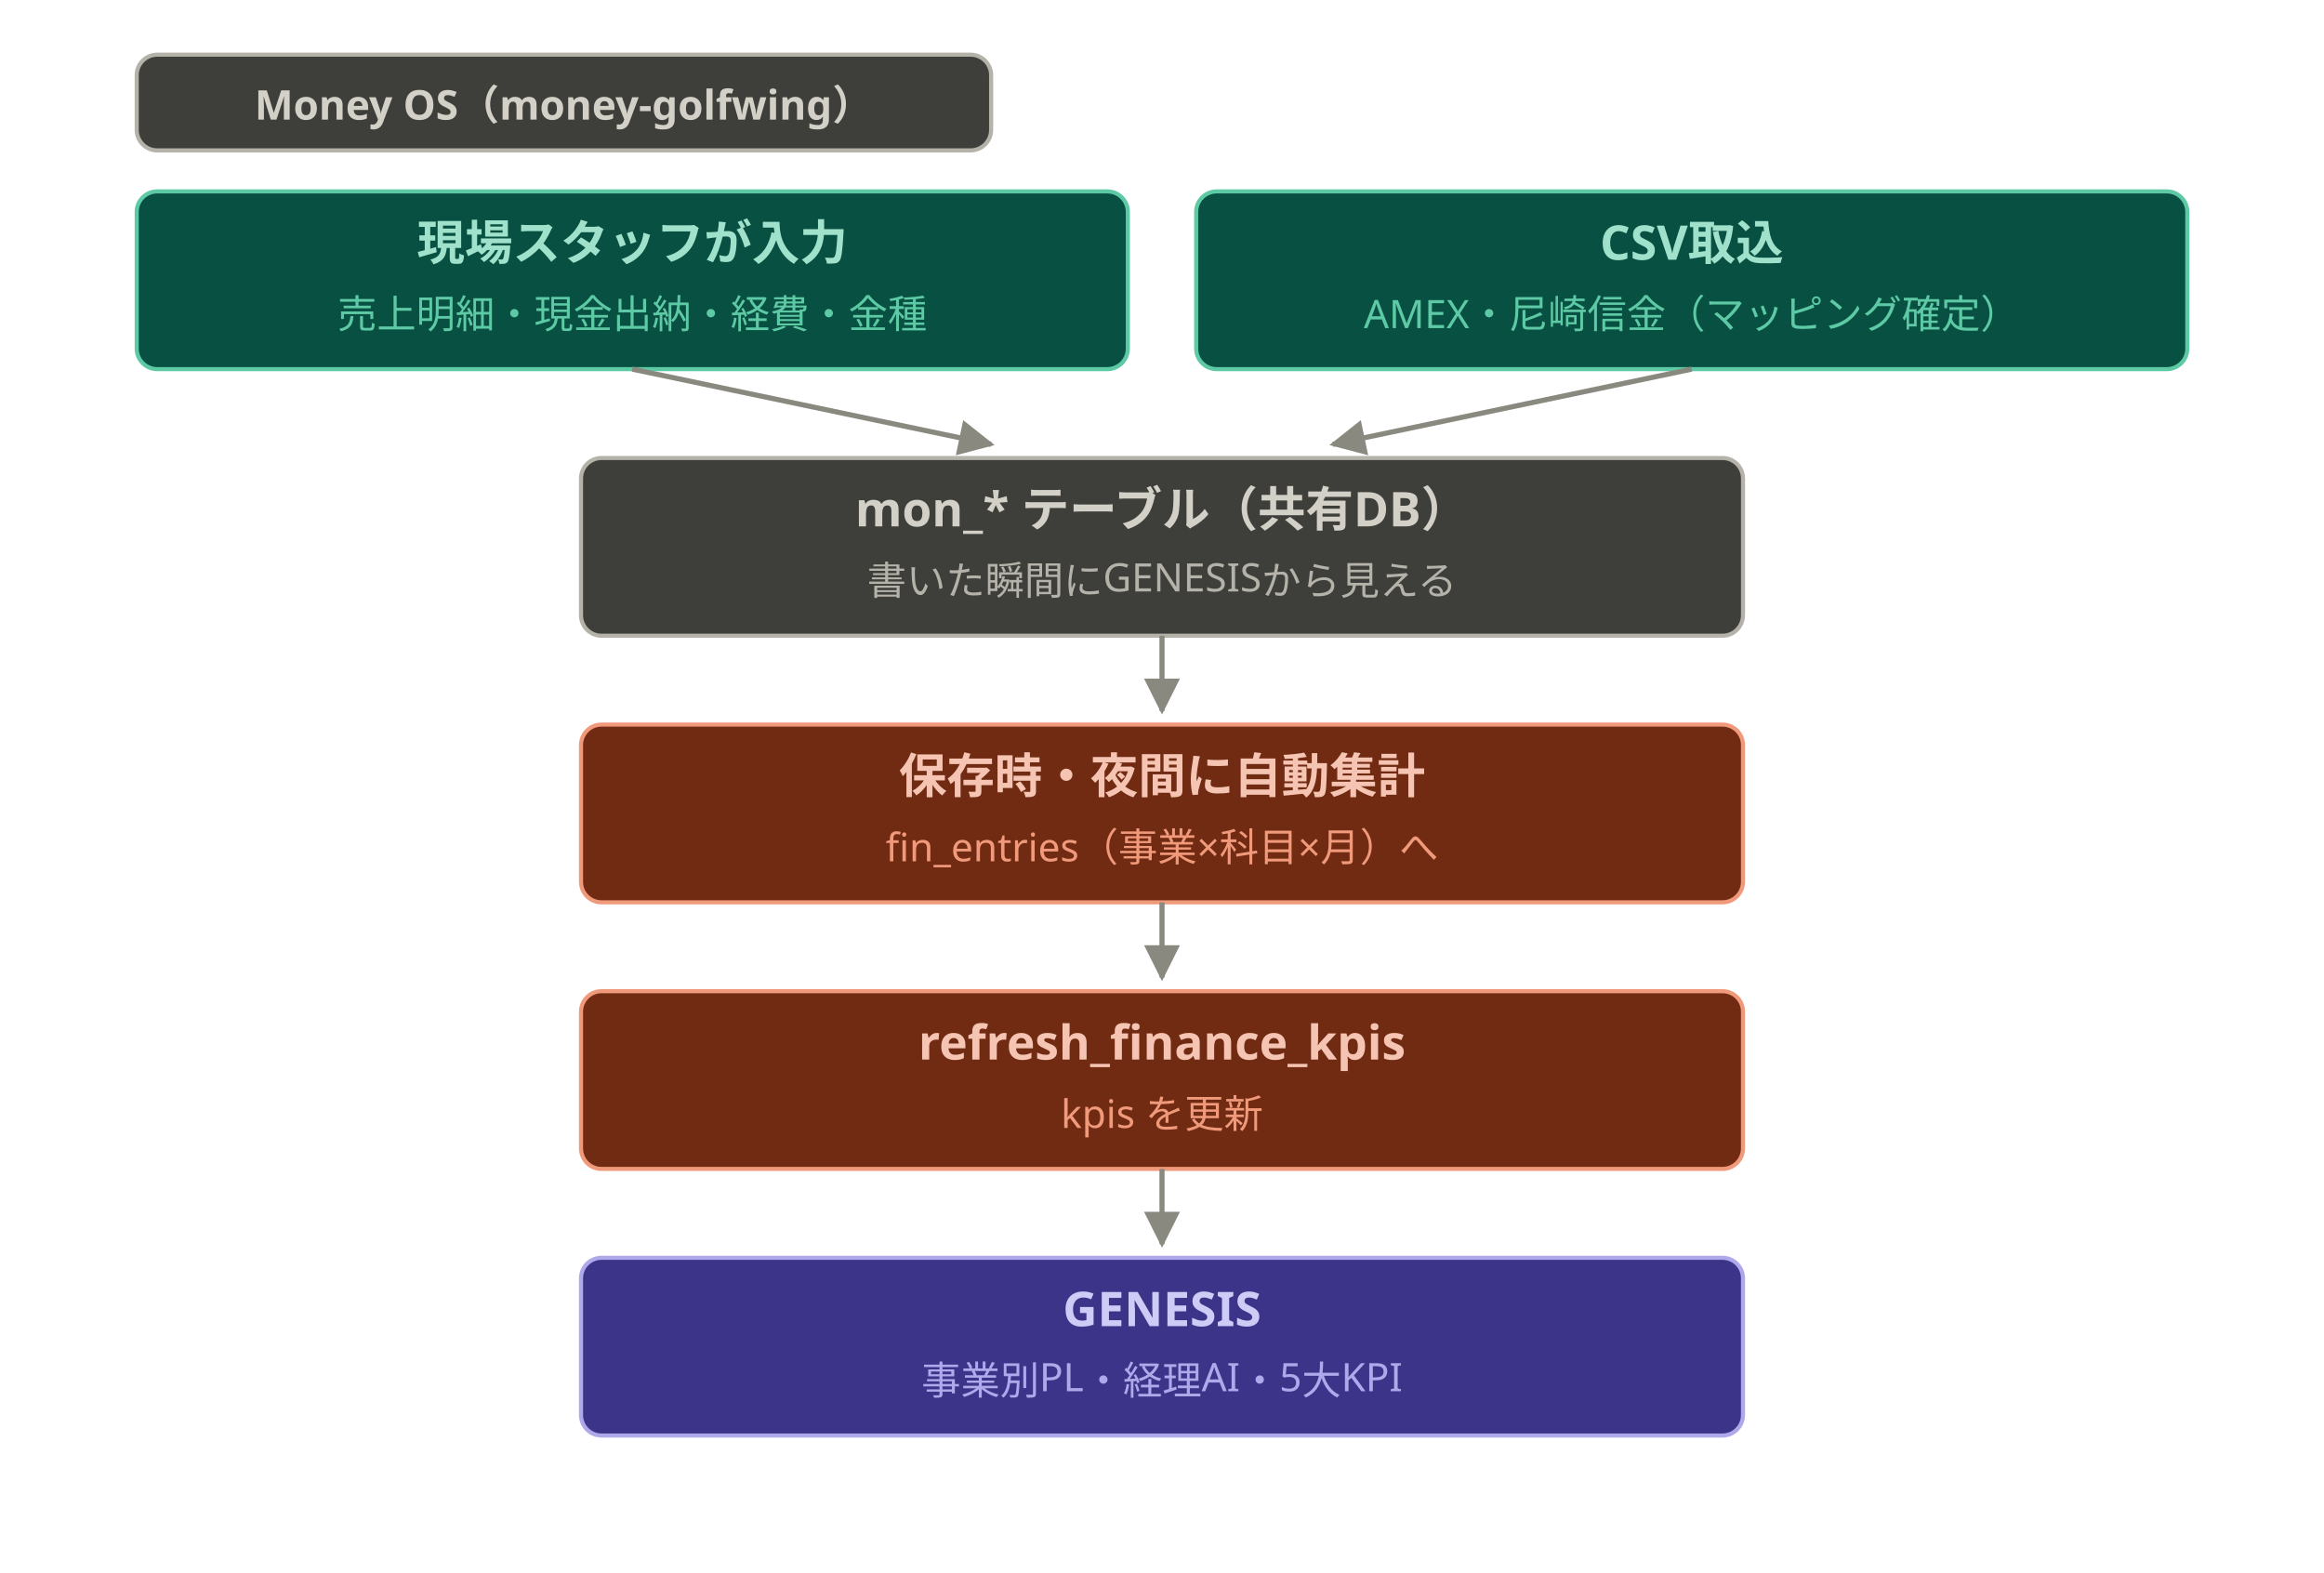
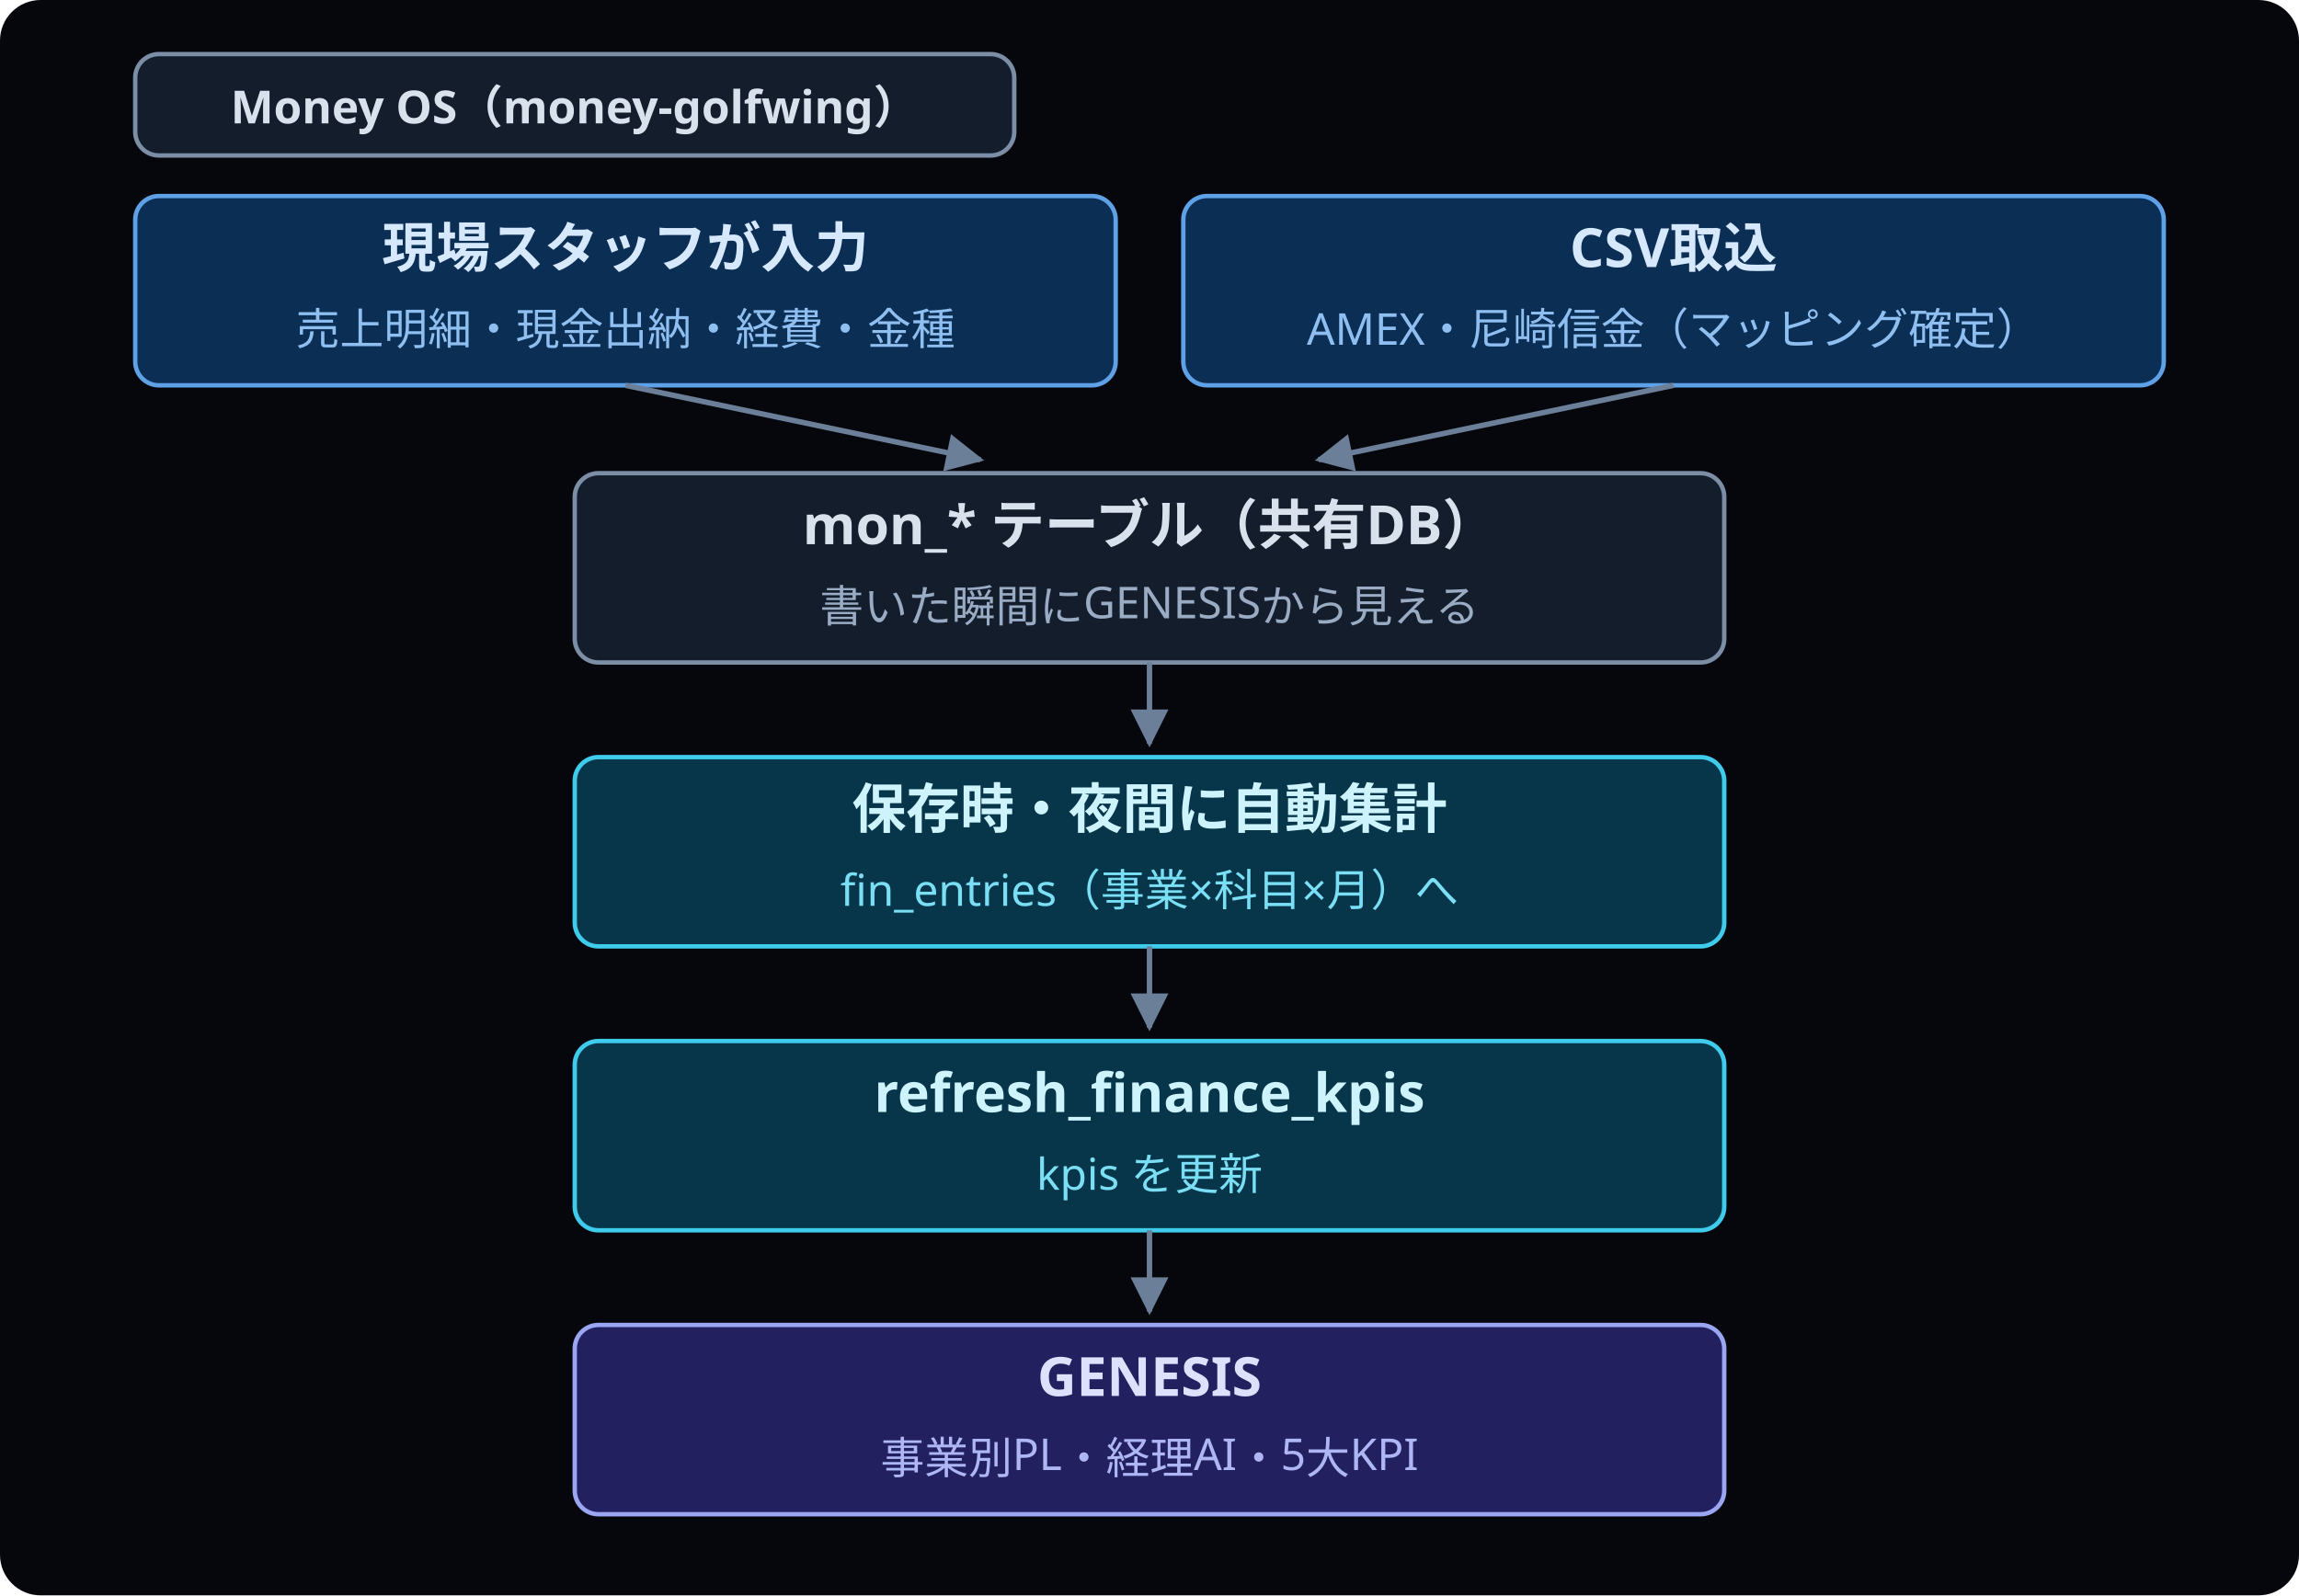
- <svg xmlns="http://www.w3.org/2000/svg" width="100%" viewBox="0 0 680 460" role="img">
+ <svg xmlns="http://www.w3.org/2000/svg" width="100%" viewBox="0 0 680 472" role="img">
  <defs>
    <marker id="ar" viewBox="0 0 10 10" refX="9" refY="5" markerWidth="7" markerHeight="7" orient="auto-start-reverse">
-       <path d="M0 0L10 5L0 10z" fill="#8a897f" />
+       <path d="M0 0L10 5L0 10z" fill="#6b7f99" />
    </marker>
  </defs>
-   <rect x="40" y="16" width="250" height="28" rx="6" fill="#3E3E3B" stroke="#B4B2A9" stroke-width="1.2" />
-   <text x="165" y="35" text-anchor="middle" font-size="12" font-weight="600" fill="#D3D1C7" font-family="ui-sans-serif, system-ui, sans-serif">Money OS（money-golfwing）</text>
-   <rect x="40" y="56" width="290" height="52" rx="6" fill="#085041" stroke="#5DCAA5" stroke-width="1.2" />
-   <text x="185" y="76" text-anchor="middle" font-size="14" font-weight="600" fill="#9FE1CB" font-family="ui-sans-serif, system-ui, sans-serif">現場スタッフが入力</text>
-   <text x="185" y="96" text-anchor="middle" font-size="11.5" fill="#5DCAA5" font-family="ui-sans-serif, system-ui, sans-serif">売上明細・現金出納・経費・金種</text>
-   <rect x="350" y="56" width="290" height="52" rx="6" fill="#085041" stroke="#5DCAA5" stroke-width="1.2" />
-   <text x="495" y="76" text-anchor="middle" font-size="14" font-weight="600" fill="#9FE1CB" font-family="ui-sans-serif, system-ui, sans-serif">CSV取込</text>
-   <text x="495" y="96" text-anchor="middle" font-size="11.5" fill="#5DCAA5" font-family="ui-sans-serif, system-ui, sans-serif">AMEX・尼崎信金（マッピング確定）</text>
-   <line x1="185" y1="108" x2="290" y2="130" stroke="#8a897f" stroke-width="1.5" marker-end="url(#ar)" />
-   <line x1="495" y1="108" x2="390" y2="130" stroke="#8a897f" stroke-width="1.5" marker-end="url(#ar)" />
-   <rect x="170" y="134" width="340" height="52" rx="6" fill="#3E3E3B" stroke="#B4B2A9" stroke-width="1.2" />
-   <text x="340" y="154" text-anchor="middle" font-size="14" font-weight="600" fill="#D3D1C7" font-family="ui-sans-serif, system-ui, sans-serif">mon_* テーブル（共有DB）</text>
-   <text x="340" y="174" text-anchor="middle" font-size="11.5" fill="#B4B2A9" font-family="ui-sans-serif, system-ui, sans-serif">書いた瞬間にGENESISから見える</text>
-   <line x1="340" y1="186" x2="340" y2="208" stroke="#8a897f" stroke-width="1.5" marker-end="url(#ar)" />
-   <rect x="170" y="212" width="340" height="52" rx="6" fill="#712B13" stroke="#F0997B" stroke-width="1.2" />
-   <text x="340" y="232" text-anchor="middle" font-size="14" font-weight="600" fill="#F5C4B3" font-family="ui-sans-serif, system-ui, sans-serif">保存時・夜間に自動集計</text>
-   <text x="340" y="252" text-anchor="middle" font-size="11.5" fill="#F0997B" font-family="ui-sans-serif, system-ui, sans-serif">fin_entries（事業×科目×月）へ</text>
-   <line x1="340" y1="264" x2="340" y2="286" stroke="#8a897f" stroke-width="1.5" marker-end="url(#ar)" />
-   <rect x="170" y="290" width="340" height="52" rx="6" fill="#712B13" stroke="#F0997B" stroke-width="1.2" />
-   <text x="340" y="310" text-anchor="middle" font-size="14" font-weight="600" fill="#F5C4B3" font-family="ui-sans-serif, system-ui, sans-serif">refresh_finance_kpis</text>
-   <text x="340" y="330" text-anchor="middle" font-size="11.5" fill="#F0997B" font-family="ui-sans-serif, system-ui, sans-serif">kpis を更新</text>
-   <line x1="340" y1="342" x2="340" y2="364" stroke="#8a897f" stroke-width="1.5" marker-end="url(#ar)" />
-   <rect x="170" y="368" width="340" height="52" rx="6" fill="#3C3489" stroke="#AFA9EC" stroke-width="1.2" />
-   <text x="340" y="388" text-anchor="middle" font-size="14" font-weight="600" fill="#CECBF6" font-family="ui-sans-serif, system-ui, sans-serif">GENESIS</text>
-   <text x="340" y="408" text-anchor="middle" font-size="11.5" fill="#AFA9EC" font-family="ui-sans-serif, system-ui, sans-serif">事業別PL・経理AI・5大KPI</text>
+   <rect x="0" y="0" width="680" height="472" rx="12" fill="#05070d" />
+   <rect x="40" y="16" width="260" height="30" rx="7" fill="#141D2B" stroke="#7C8DA6" stroke-width="1.3" />
+   <text x="170" y="36.5" text-anchor="middle" font-size="13.5" font-weight="600" fill="#D9E1EC" font-family="ui-sans-serif, system-ui, sans-serif">Money OS（money-golfwing）</text>
+   <rect x="40" y="58" width="290" height="56" rx="7" fill="#0B2E55" stroke="#5EA1E6" stroke-width="1.3" />
+   <text x="185" y="79" text-anchor="middle" font-size="16" font-weight="600" fill="#D6E8FB" font-family="ui-sans-serif, system-ui, sans-serif">現場スタッフが入力</text>
+   <text x="185" y="102" text-anchor="middle" font-size="13" fill="#8FBFF0" font-family="ui-sans-serif, system-ui, sans-serif">売上明細・現金出納・経費・金種</text>
+   <rect x="350" y="58" width="290" height="56" rx="7" fill="#0B2E55" stroke="#5EA1E6" stroke-width="1.3" />
+   <text x="495" y="79" text-anchor="middle" font-size="16" font-weight="600" fill="#D6E8FB" font-family="ui-sans-serif, system-ui, sans-serif">CSV取込</text>
+   <text x="495" y="102" text-anchor="middle" font-size="13" fill="#8FBFF0" font-family="ui-sans-serif, system-ui, sans-serif">AMEX・尼崎信金（マッピング確定）</text>
+   <line x1="185" y1="114" x2="290" y2="136" stroke="#6b7f99" stroke-width="1.6" marker-end="url(#ar)" />
+   <line x1="495" y1="114" x2="390" y2="136" stroke="#6b7f99" stroke-width="1.6" marker-end="url(#ar)" />
+   <rect x="170" y="140" width="340" height="56" rx="7" fill="#141D2B" stroke="#7C8DA6" stroke-width="1.3" />
+   <text x="340" y="161" text-anchor="middle" font-size="16" font-weight="600" fill="#D9E1EC" font-family="ui-sans-serif, system-ui, sans-serif">mon_* テーブル（共有DB）</text>
+   <text x="340" y="184" text-anchor="middle" font-size="13" fill="#9AABC4" font-family="ui-sans-serif, system-ui, sans-serif">書いた瞬間にGENESISから見える</text>
+   <line x1="340" y1="196" x2="340" y2="220" stroke="#6b7f99" stroke-width="1.6" marker-end="url(#ar)" />
+   <rect x="170" y="224" width="340" height="56" rx="7" fill="#07364A" stroke="#3ECBEC" stroke-width="1.3" />
+   <text x="340" y="245" text-anchor="middle" font-size="16" font-weight="600" fill="#CDF3FC" font-family="ui-sans-serif, system-ui, sans-serif">保存時・夜間に自動集計</text>
+   <text x="340" y="268" text-anchor="middle" font-size="13" fill="#7ADFF5" font-family="ui-sans-serif, system-ui, sans-serif">fin_entries（事業×科目×月）へ</text>
+   <line x1="340" y1="280" x2="340" y2="304" stroke="#6b7f99" stroke-width="1.6" marker-end="url(#ar)" />
+   <rect x="170" y="308" width="340" height="56" rx="7" fill="#07364A" stroke="#3ECBEC" stroke-width="1.3" />
+   <text x="340" y="329" text-anchor="middle" font-size="16" font-weight="600" fill="#CDF3FC" font-family="ui-sans-serif, system-ui, sans-serif">refresh_finance_kpis</text>
+   <text x="340" y="352" text-anchor="middle" font-size="13" fill="#7ADFF5" font-family="ui-sans-serif, system-ui, sans-serif">kpis を更新</text>
+   <line x1="340" y1="364" x2="340" y2="388" stroke="#6b7f99" stroke-width="1.6" marker-end="url(#ar)" />
+   <rect x="170" y="392" width="340" height="56" rx="7" fill="#232060" stroke="#9BA6F2" stroke-width="1.3" />
+   <text x="340" y="413" text-anchor="middle" font-size="16" font-weight="600" fill="#DDE1FC" font-family="ui-sans-serif, system-ui, sans-serif">GENESIS</text>
+   <text x="340" y="436" text-anchor="middle" font-size="13" fill="#AEB6F5" font-family="ui-sans-serif, system-ui, sans-serif">事業別PL・経理AI・5大KPI</text>
</svg>
